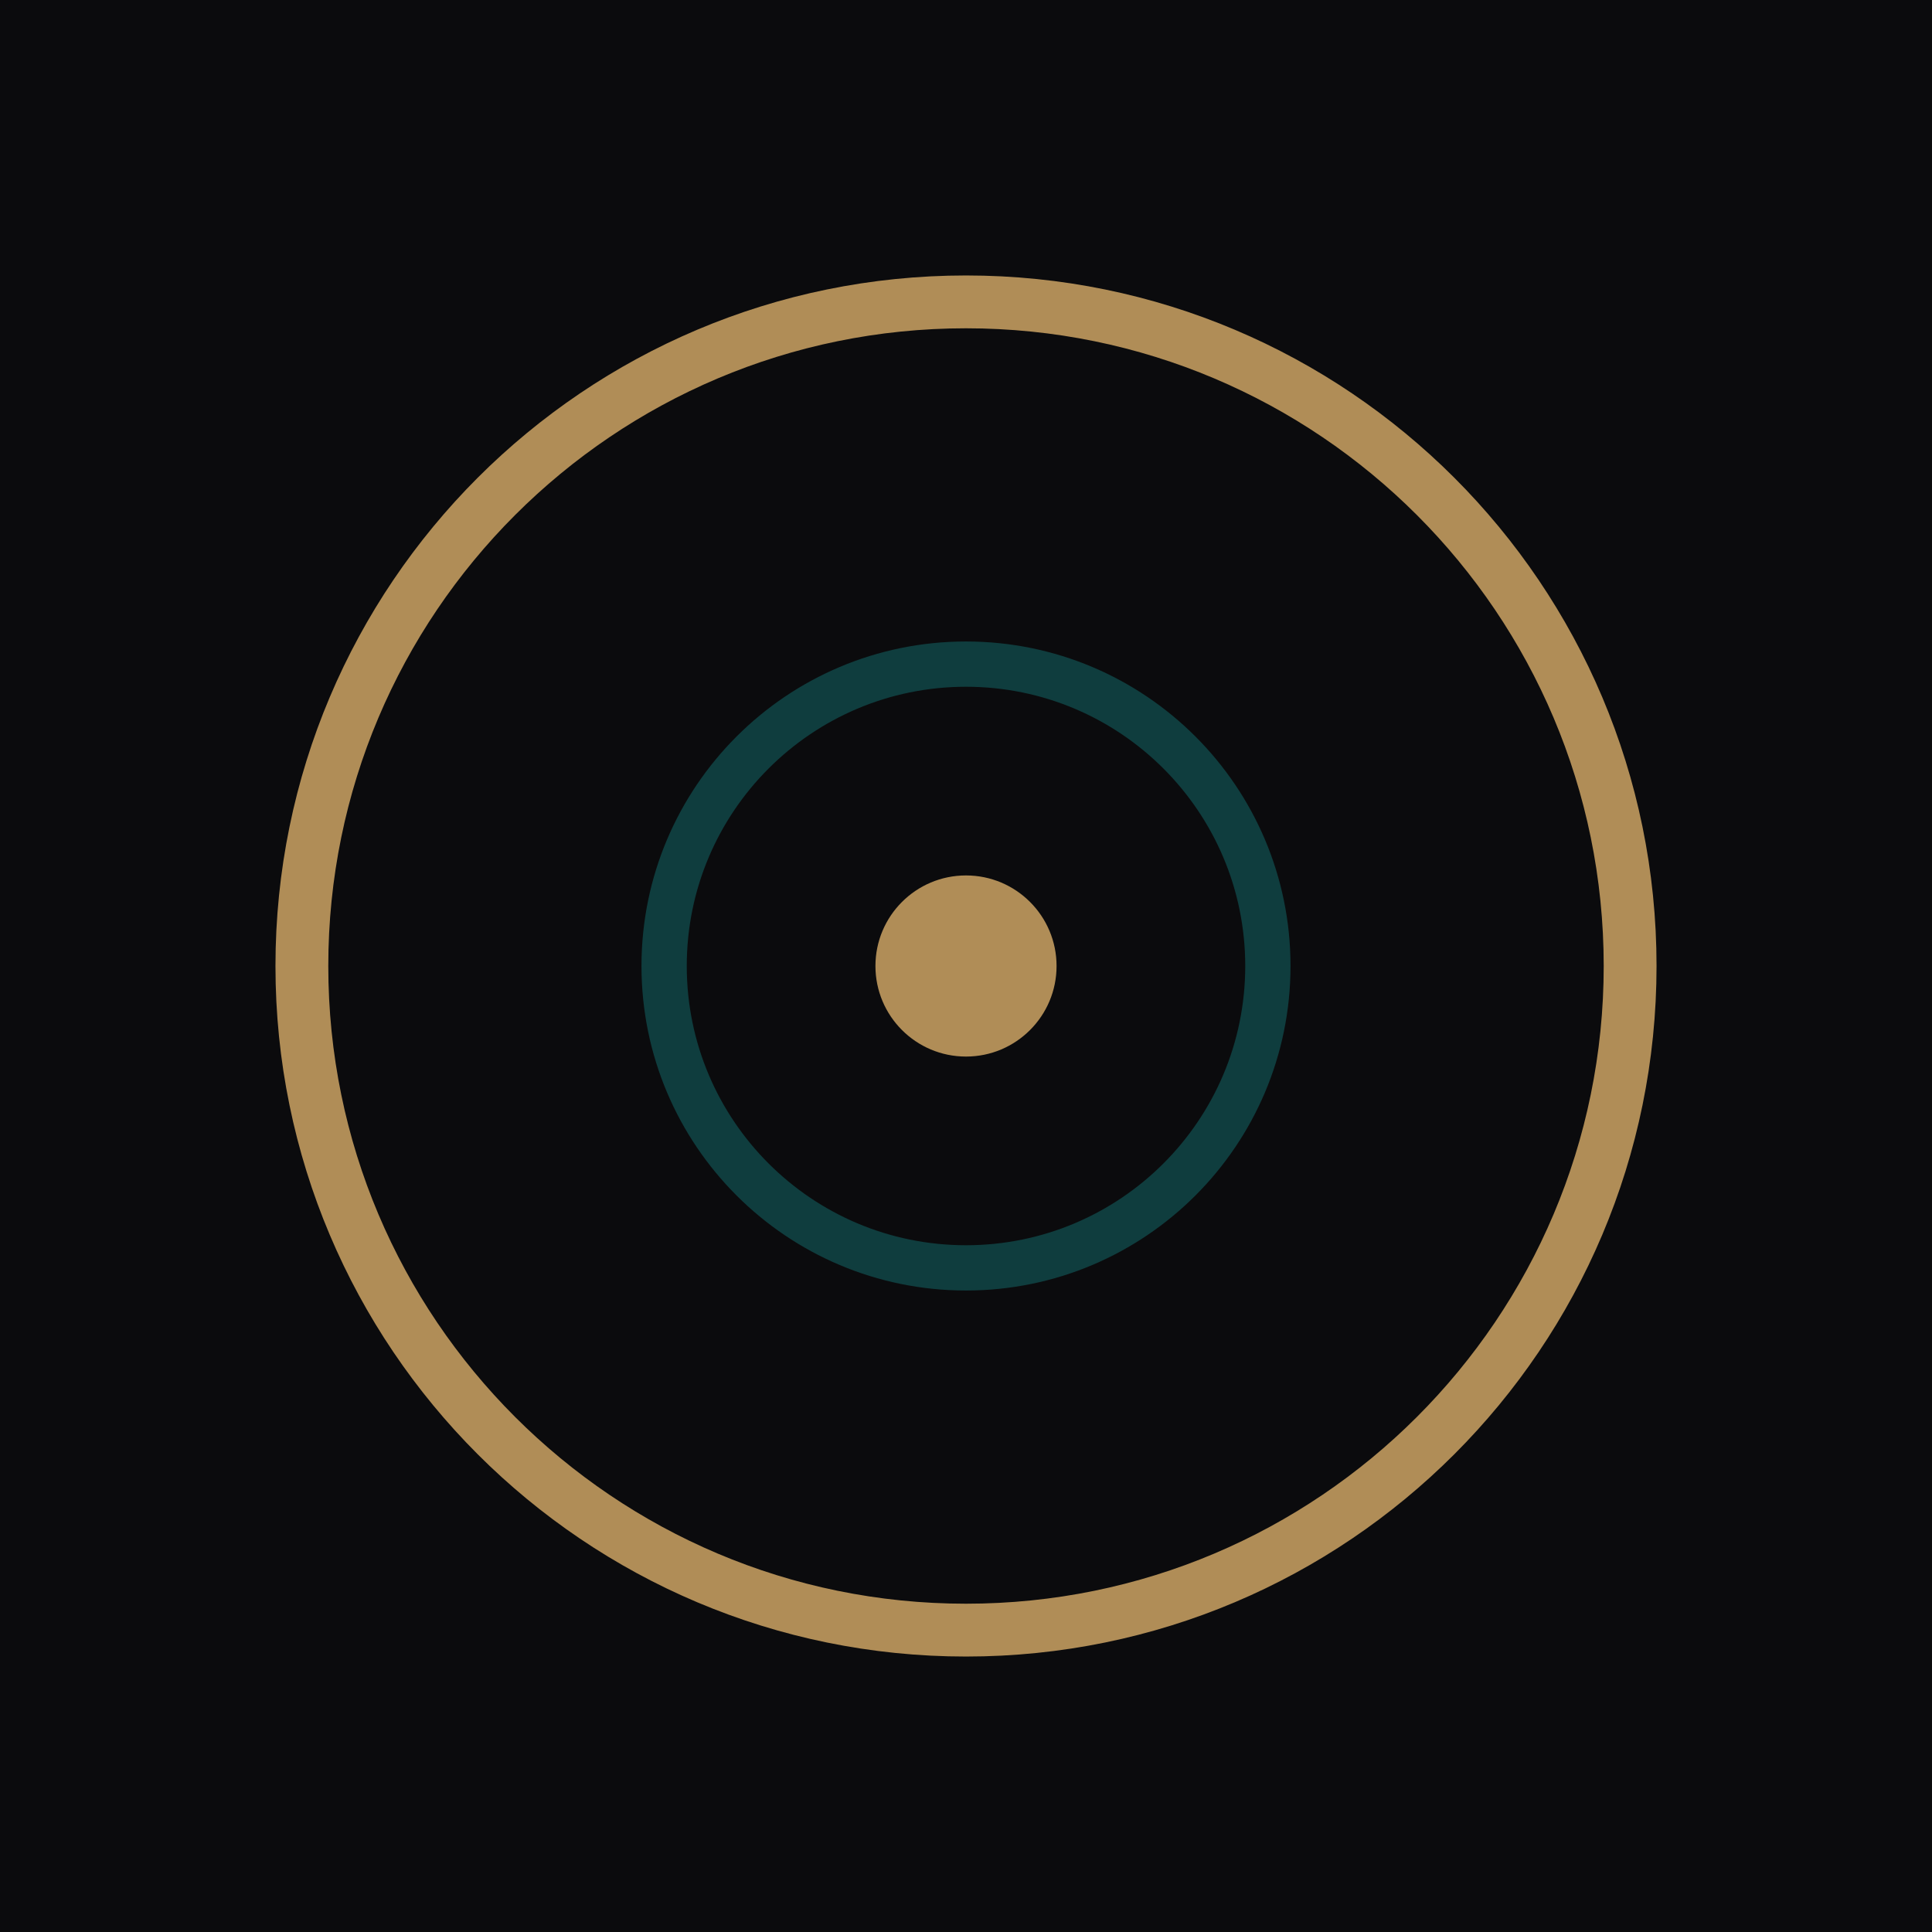
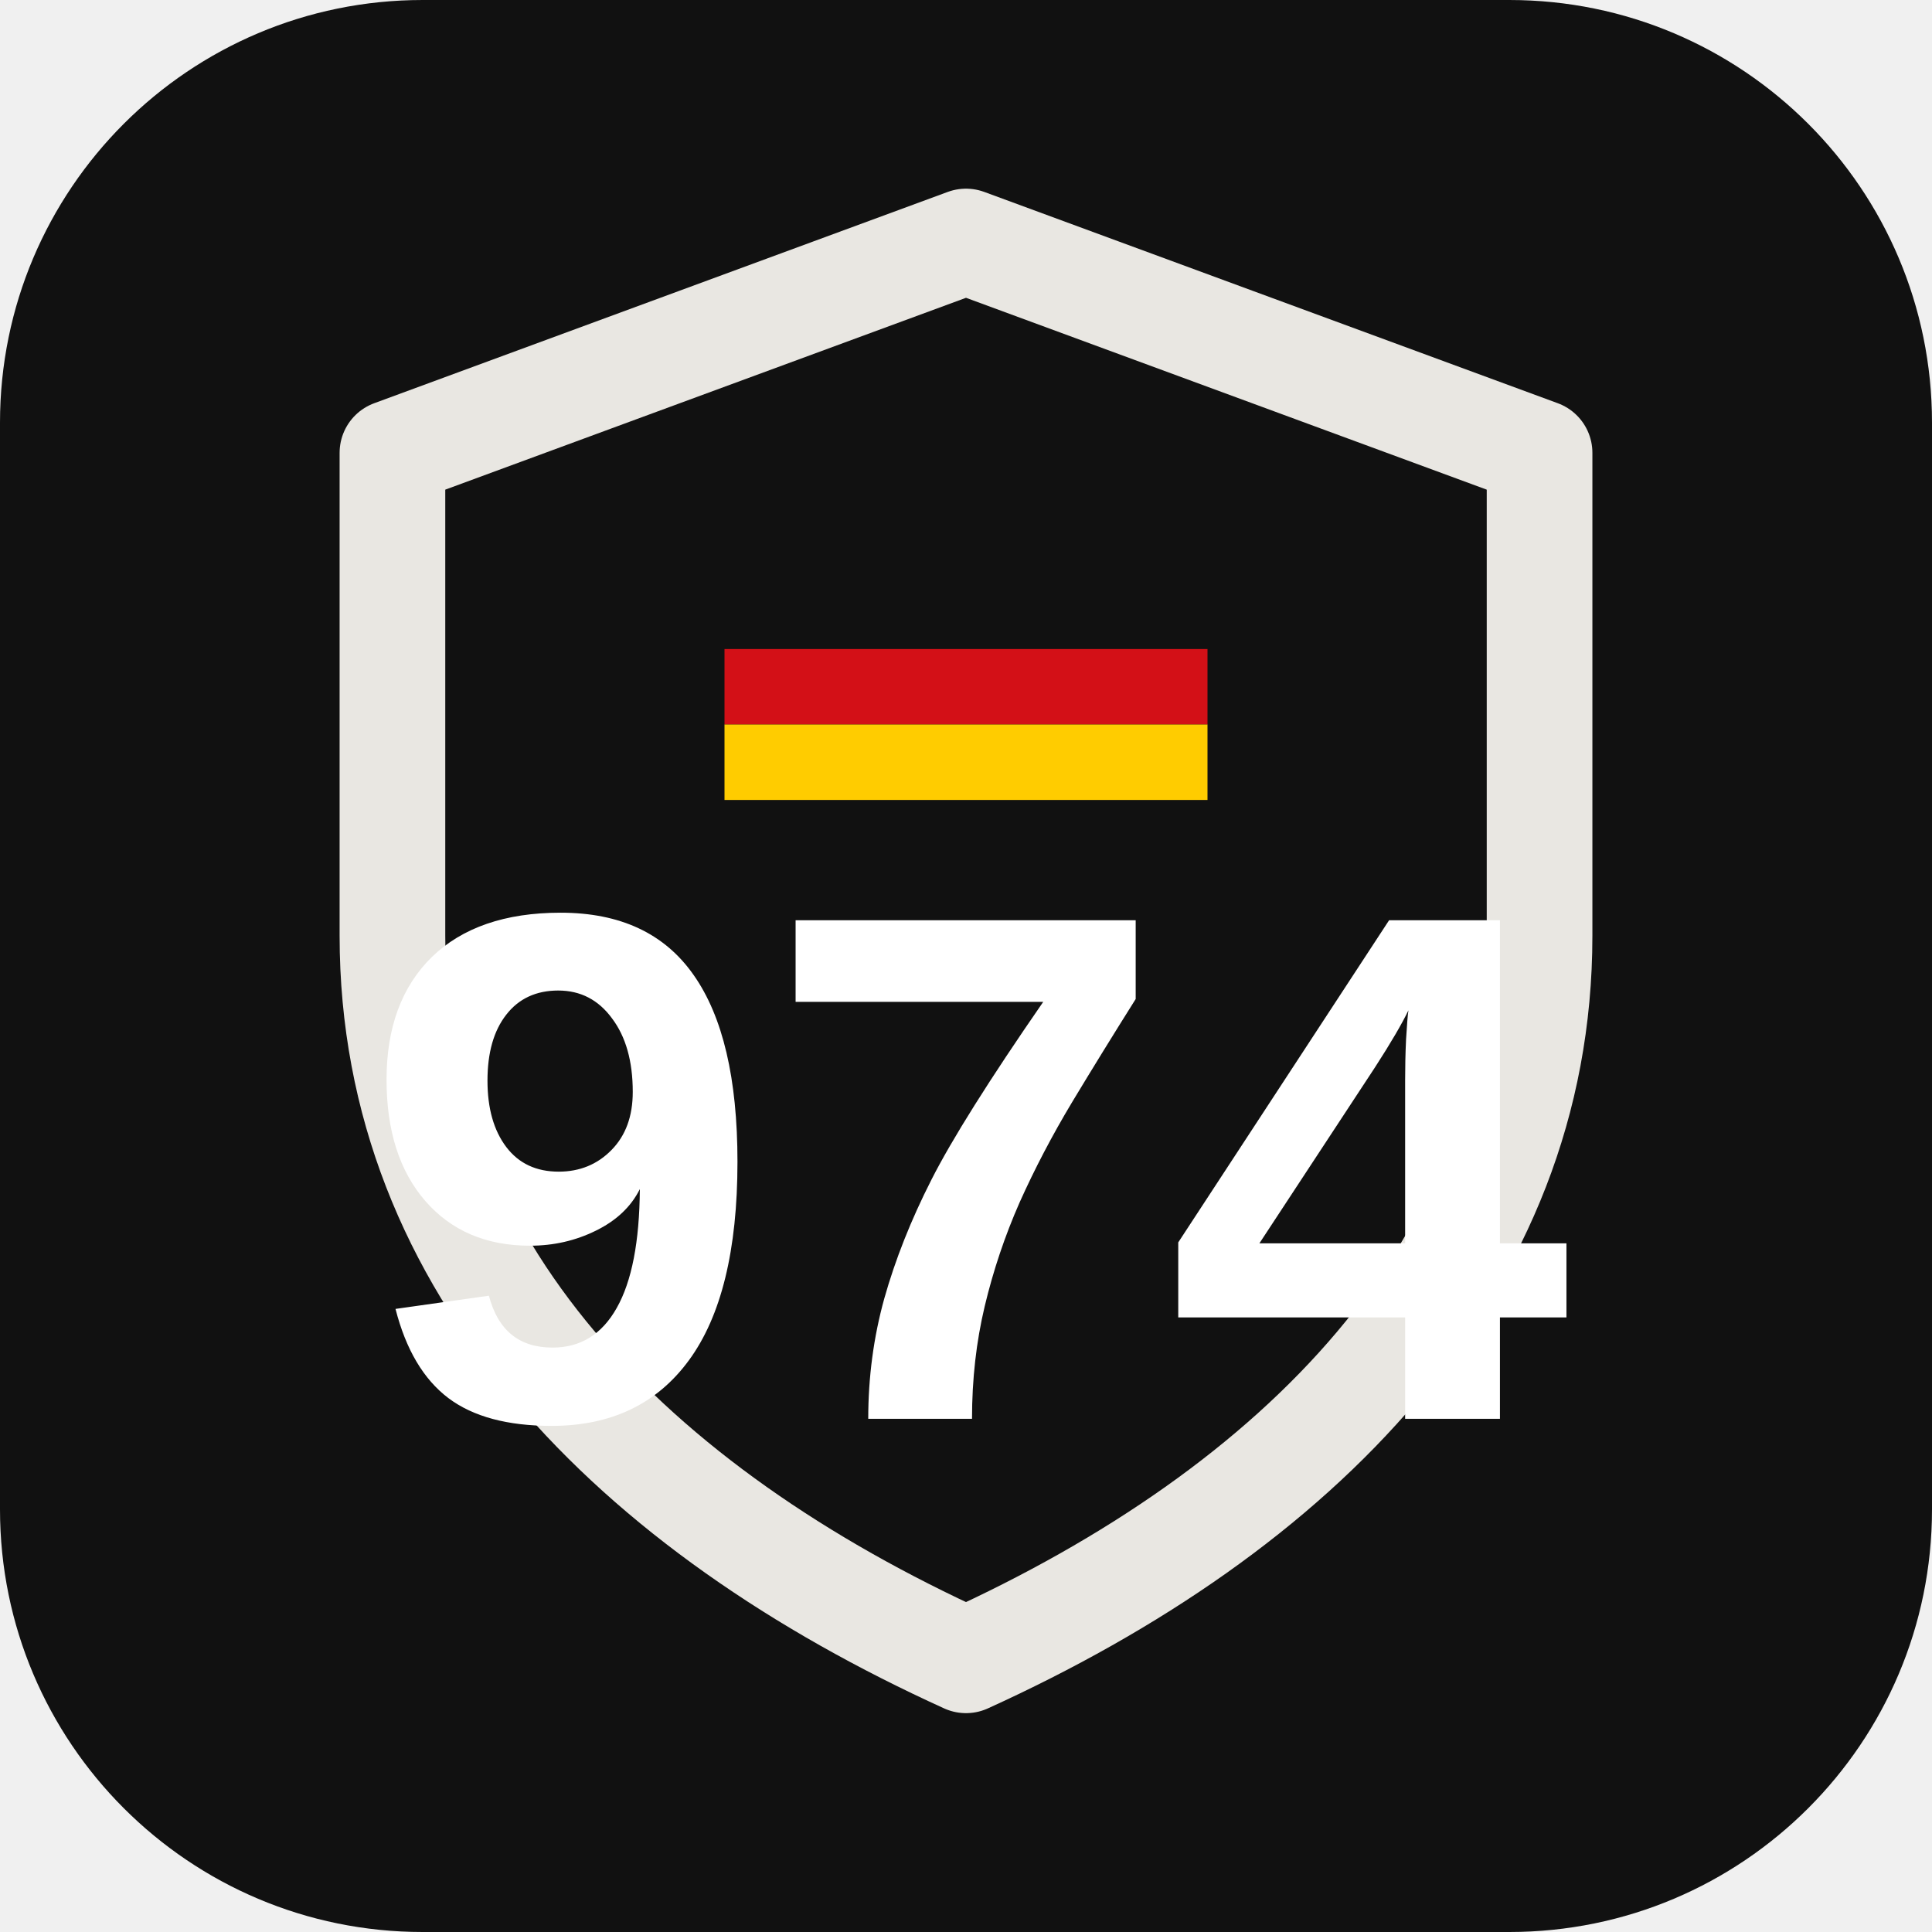
- <svg xmlns="http://www.w3.org/2000/svg" viewBox="0 0 64 64">
-   <rect width="64" height="64" fill="#0b0b0d" />
-   <circle cx="32" cy="32" r="22" fill="none" stroke="#b08d57" stroke-width="1.75" />
-   <circle cx="32" cy="32" r="10" fill="none" stroke="#0f3d3e" stroke-width="1.5" />
-   <circle cx="32" cy="32" r="3" fill="#b08d57" />
+ <svg xmlns="http://www.w3.org/2000/svg" viewBox="0 0 64 64" width="64" height="64">
+   <rect width="64" height="64" rx="14" fill="#111111" />
+   <path d="M32 8 51 15v16c0 11-8 19-19 24-11-5-19-13-19-24V15Z" fill="none" stroke="#e9e7e2" stroke-width="3.5" stroke-linejoin="round" />
+   <g>
+     <rect x="24" y="19" width="16" height="2.5" fill="#111111" />
+     <rect x="24" y="21.5" width="16" height="2.5" fill="#d31017" />
+     <rect x="24" y="24" width="16" height="2.5" fill="#ffcc00" />
+   </g>
+   <text x="32" y="47" text-anchor="middle" font-family="Arial Black, Arial, Helvetica, sans-serif" font-size="24" font-weight="800" fill="#ffffff">
+     974
+   </text>
</svg>
